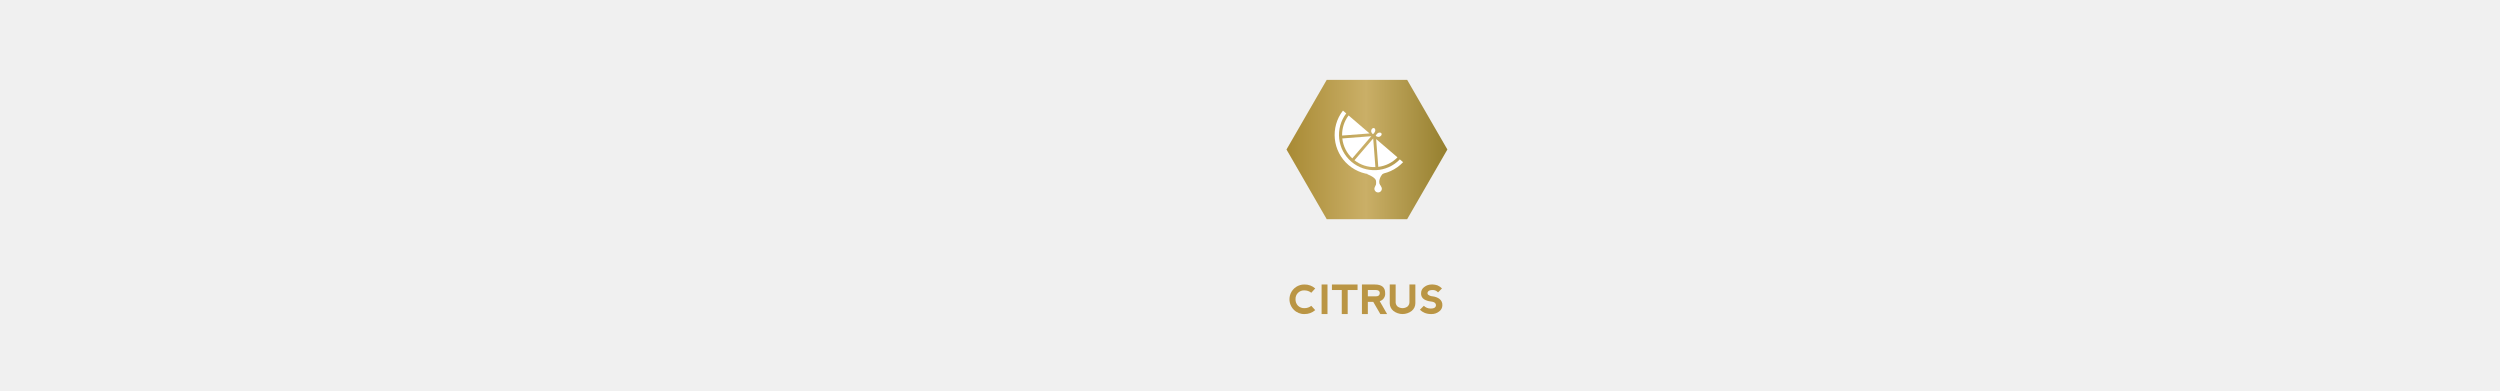
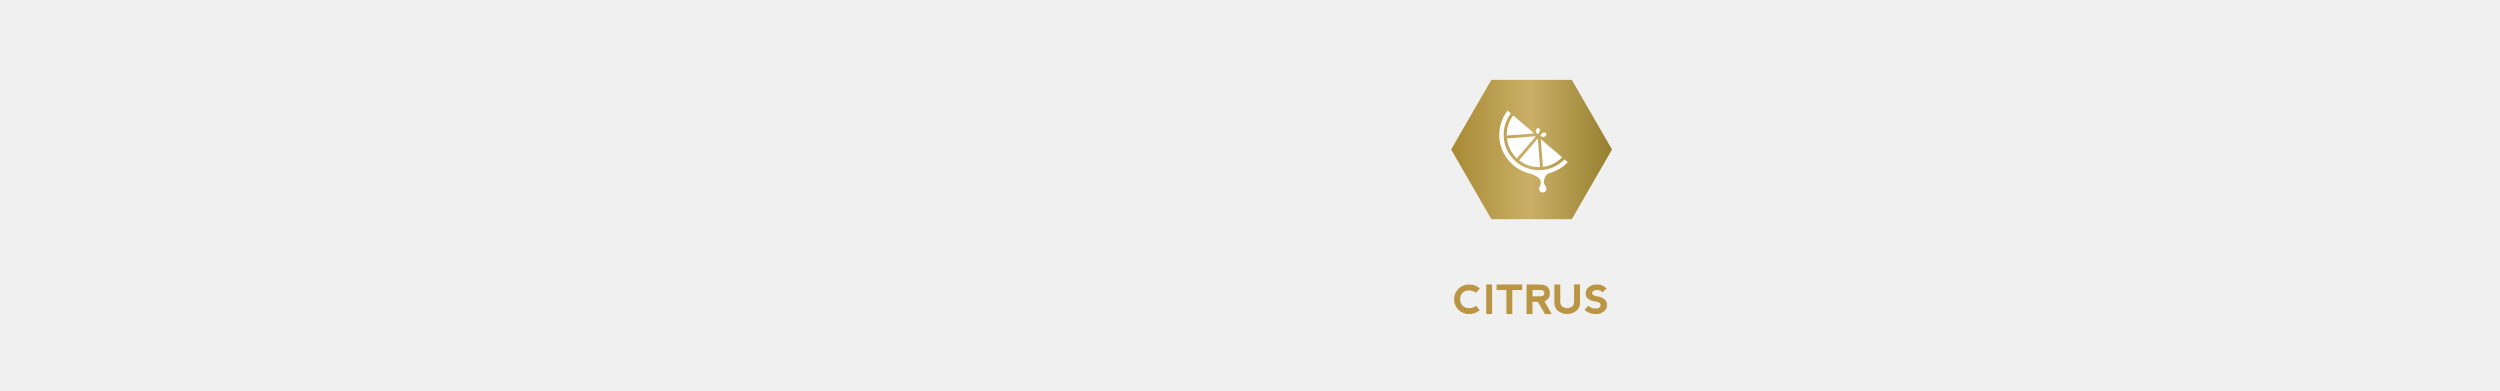
<svg xmlns="http://www.w3.org/2000/svg" id="Content" width="320" height="50" viewBox="0 0 320 50">
  <defs>
    <style>.cls-1{fill:url(#New_Gradient_Swatch_1);}.cls-2{fill:#fff;}.cls-3{fill:#ba9544;}</style>
-     <linearGradient id="New_Gradient_Swatch_1" x1="164.671" y1="19.138" x2="185.264" y2="19.138" gradientUnits="userSpaceOnUse">
+     <linearGradient id="New_Gradient_Swatch_1" x1="185.744" y1="19.138" x2="206.337" y2="19.138" gradientUnits="userSpaceOnUse">
      <stop offset="0" stop-color="#a88a34" />
      <stop offset="0.493" stop-color="#caaf67" />
      <stop offset="1" stop-color="#957f2e" />
    </linearGradient>
  </defs>
-   <polygon class="cls-1" points="180.116 10.221 169.82 10.221 164.671 19.137 169.82 28.055 180.116 28.055 185.264 19.137 180.116 10.221" />
-   <path class="cls-2" d="M179.179,20.4a4.527,4.527,0,0,1-6.862-5.883l-.419-.36a5.078,5.078,0,0,0,7.7,6.603Z" />
-   <path class="cls-2" d="M171.814,17.72a4.114,4.114,0,0,0,1.277,2.553l2.433-2.838Z" />
-   <path class="cls-2" d="M173.372,20.514a4.115,4.115,0,0,0,2.678.875l-.281-3.669Z" />
-   <path class="cls-2" d="M172.62,14.776a4.113,4.113,0,0,0-.831,2.575l3.518-.271Z" />
-   <path class="cls-2" d="M178.876,20.141l-2.73-2.34.273,3.558a4.112,4.112,0,0,0,2.457-1.218" />
-   <path class="cls-2" d="M175.507,16.774c.018-.231.147-.377.294-.388.145-.012.254.114.235.344a.784.784,0,0,1-.298.439.507.507,0,0,1-.232-.395" />
-   <path class="cls-2" d="M176.461,16.994c.224-.066.371.011.389.156.018.144-.1.299-.322.365a.516.516,0,0,1-.439-.142s.148-.314.372-.38" />
-   <path class="cls-2" d="M176.875,24.125a.478.478,0,1,1-.955.033c-.009-.263.451-.785.451-.785s.496.488.504.751" />
-   <path class="cls-2" d="M176.705,23.814a.134.134,0,0,1-.115.149l-.397.014a.135.135,0,0,1-.124-.141,1.437,1.437,0,0,0,.043-.762c-.152-.453-1.212-.808-1.146-.81l2.183-.153a1.579,1.579,0,0,0-.587.961.996.996,0,0,0,.144.742" />
-   <path class="cls-3" d="M165.614,39.656a1.893,1.893,0,0,1,1.346-3.241,2.045,2.045,0,0,1,1.39.505l-.504.553a1.394,1.394,0,0,0-.886-.303,1.078,1.078,0,0,0-1.133,1.125,1.133,1.133,0,0,0,.315.837,1.117,1.117,0,0,0,.822.311,1.357,1.357,0,0,0,.881-.3l.504.553a2.043,2.043,0,0,1-1.39.504A1.839,1.839,0,0,1,165.614,39.656Z" />
-   <path class="cls-3" d="M169.165,36.413h.754v3.786h-.754Z" />
-   <path class="cls-3" d="M173.766,36.415v.707h-1.262v3.077h-.757V37.122h-1.261v-.707Z" />
-   <path class="cls-3" d="M176.606,38.55l.943,1.649h-.868l-.906-1.563h-.691v1.563h-.757V36.415h1.65q1.324,0,1.324,1.09A.979.979,0,0,1,176.606,38.55Zm-1.521-.621H176.145q.456-.007.469-.416-.013-.374-.462-.389h-1.067Z" />
-   <path class="cls-3" d="M178.643,36.415v2.195a.76.76,0,0,0,.252.631,1.09,1.09,0,0,0,1.262,0,.76.76,0,0,0,.252-.631V36.415h.757v2.396a1.254,1.254,0,0,1-.466.984,1.908,1.908,0,0,1-2.346,0,1.253,1.253,0,0,1-.467-.984V36.415Z" />
-   <path class="cls-3" d="M184.031,36.541a1.787,1.787,0,0,1,.542.379l-.505.505a.867.867,0,0,0-.706-.303q-.454,0-.581.214a.296.296,0,0,0,0,.366.998.998,0,0,0,.581.227,1.883,1.883,0,0,1,.87.315.948.948,0,0,1,.391.846.968.968,0,0,1-.417.781,1.529,1.529,0,0,1-.973.328,2.228,2.228,0,0,1-.88-.151,1.905,1.905,0,0,1-.605-.403l.504-.505a1.201,1.201,0,0,0,.858.354q.505,0,.629-.215a.398.398,0,0,0,0-.429c-.083-.143-.293-.231-.629-.265a2.044,2.044,0,0,1-.833-.277.837.837,0,0,1-.378-.782.941.941,0,0,1,.43-.806,1.513,1.513,0,0,1,.884-.305A2.113,2.113,0,0,1,184.031,36.541Z" />
+   <polygon class="cls-1" points="201.188 10.221 190.892 10.221 185.744 19.137 190.892 28.055 201.188 28.055 206.337 19.137 201.188 10.221" />
+   <path class="cls-2" d="M200.252,20.4A4.527,4.527,0,0,1,193.39,14.517l-.419-.36a5.078,5.078,0,0,0,7.7,6.603Z" />
+   <path class="cls-2" d="M192.886,17.72a4.114,4.114,0,0,0,1.277,2.553L196.597,17.435Z" />
+   <path class="cls-2" d="M194.445,20.514a4.115,4.115,0,0,0,2.678.875l-.281-3.669Z" />
+   <path class="cls-2" d="M193.692,14.776a4.113,4.113,0,0,0-.831,2.575l3.518-.271Z" />
+   <path class="cls-2" d="M199.949,20.141l-2.73-2.34.273,3.558a4.112,4.112,0,0,0,2.457-1.218" />
+   <path class="cls-2" d="M196.58,16.774c.018-.231.147-.377.294-.388.145-.012.254.114.235.344a.784.784,0,0,1-.298.439.507.507,0,0,1-.232-.395" />
+   <path class="cls-2" d="M197.534,16.994c.224-.066.371.011.389.156.018.144-.1.299-.322.365a.516.516,0,0,1-.439-.142s.148-.314.372-.38" />
+   <path class="cls-2" d="M197.947,24.125a.478.478,0,1,1-.955.033c-.009-.263.451-.785.451-.785s.496.488.504.751" />
+   <path class="cls-2" d="M197.777,23.814a.134.134,0,0,1-.115.149l-.397.014a.135.135,0,0,1-.124-.141,1.437,1.437,0,0,0,.043-.762c-.152-.453-1.212-.808-1.146-.81l2.183-.153a1.579,1.579,0,0,0-.587.961.996.996,0,0,0,.144.742" />
+   <path class="cls-3" d="M186.687,39.656a1.893,1.893,0,0,1,1.346-3.241,2.045,2.045,0,0,1,1.39.505l-.504.553a1.394,1.394,0,0,0-.886-.303,1.078,1.078,0,0,0-1.133,1.125,1.133,1.133,0,0,0,.315.837,1.117,1.117,0,0,0,.822.311,1.357,1.357,0,0,0,.881-.3l.504.553a2.043,2.043,0,0,1-1.39.504A1.839,1.839,0,0,1,186.687,39.656Z" />
+   <path class="cls-3" d="M190.237,36.413h.754v3.786h-.754Z" />
+   <path class="cls-3" d="M194.839,36.415v.707h-1.262v3.077h-.757V37.122h-1.261v-.707Z" />
+   <path class="cls-3" d="M197.679,38.55l.943,1.649h-.868l-.906-1.563h-.691v1.563h-.757V36.415h1.65q1.324,0,1.324,1.09A.979.979,0,0,1,197.679,38.55Zm-1.521-.621h1.06q.456-.007.469-.416-.013-.374-.462-.389h-1.067Z" />
+   <path class="cls-3" d="M199.715,36.415v2.195a.76.76,0,0,0,.252.631,1.09,1.09,0,0,0,1.262,0,.76.76,0,0,0,.252-.631V36.415h.757v2.396a1.254,1.254,0,0,1-.466.984,1.908,1.908,0,0,1-2.346,0,1.253,1.253,0,0,1-.467-.984V36.415Z" />
+   <path class="cls-3" d="M205.104,36.541a1.787,1.787,0,0,1,.542.379l-.505.505a.867.867,0,0,0-.706-.303q-.454,0-.581.214a.296.296,0,0,0,0,.366.998.998,0,0,0,.581.227,1.883,1.883,0,0,1,.87.315.947.947,0,0,1,.391.846.968.968,0,0,1-.417.781,1.529,1.529,0,0,1-.973.328,2.229,2.229,0,0,1-.88-.151,1.905,1.905,0,0,1-.605-.403l.504-.505a1.201,1.201,0,0,0,.858.354q.505,0,.629-.215a.398.398,0,0,0,0-.429c-.083-.143-.293-.231-.629-.265a2.044,2.044,0,0,1-.833-.277.837.837,0,0,1-.378-.782.941.941,0,0,1,.43-.806,1.513,1.513,0,0,1,.884-.305A2.113,2.113,0,0,1,205.104,36.541Z" />
</svg>
